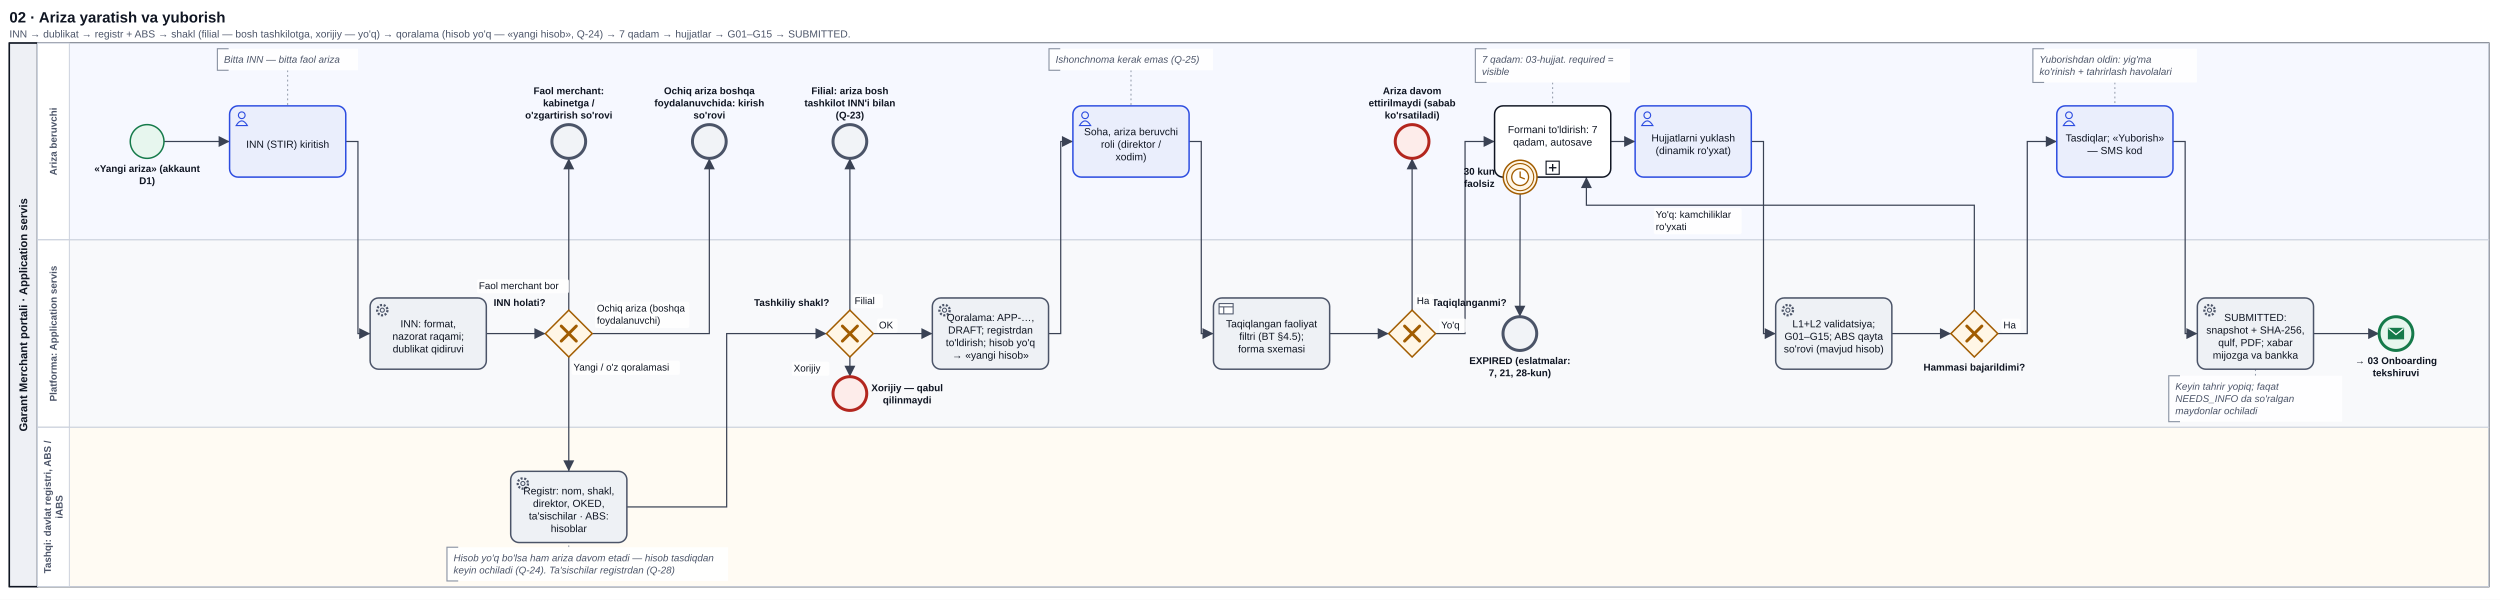
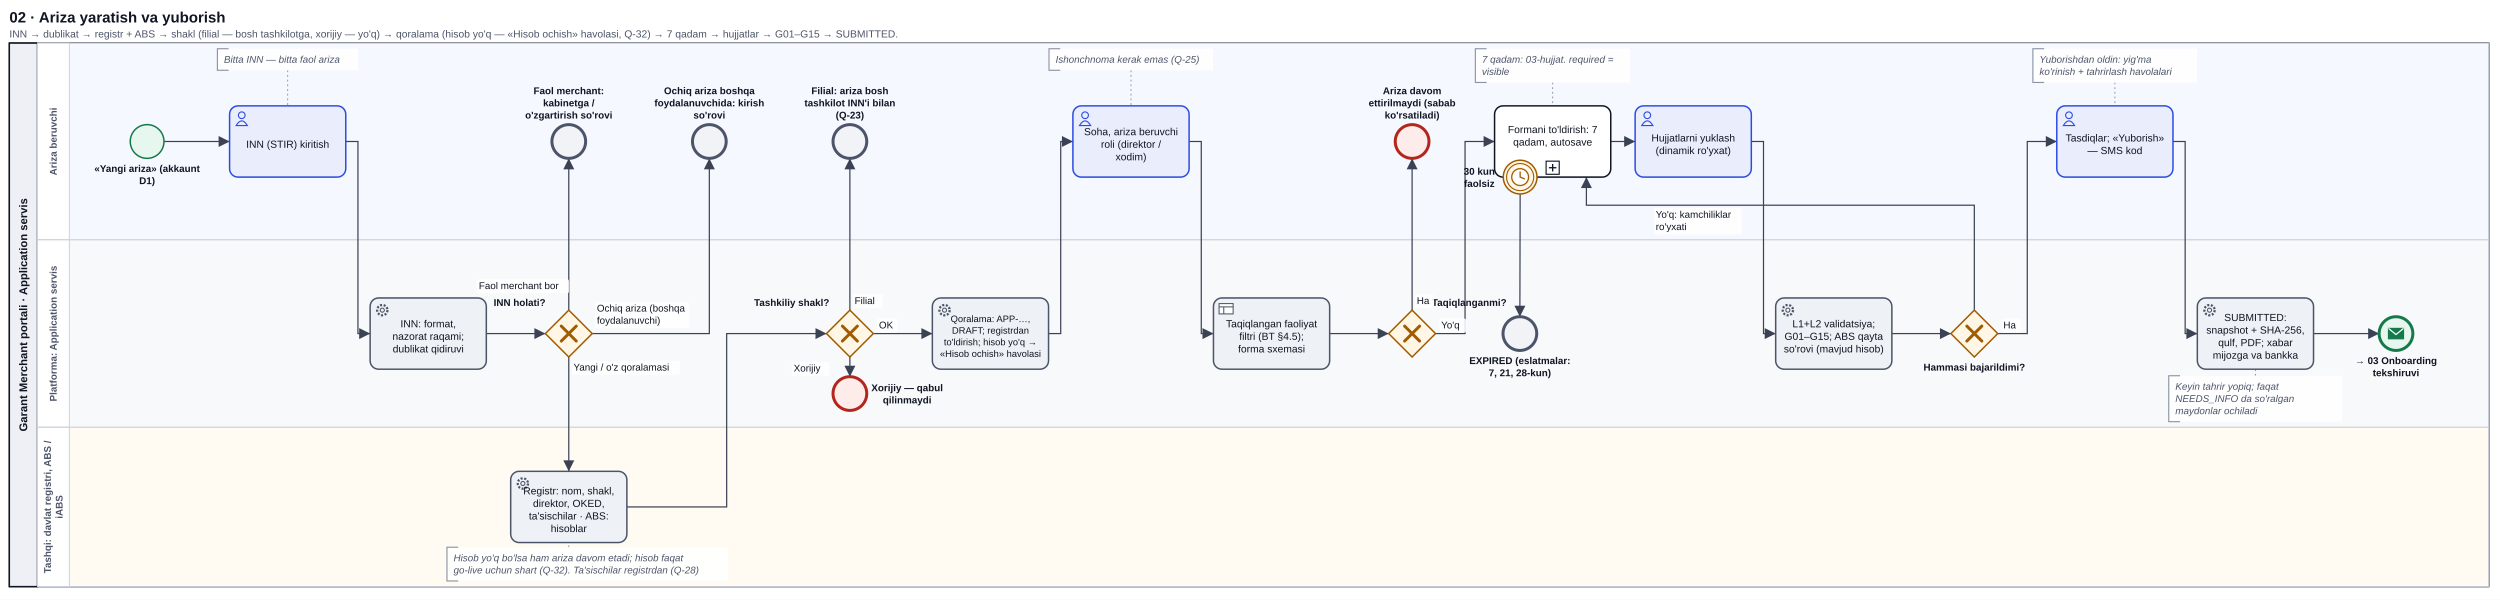
<svg xmlns="http://www.w3.org/2000/svg" width="2668" height="640" viewBox="0 0 2668 640" font-family="Segoe UI, Arial, Helvetica, sans-serif">
  <defs>
    <marker id="arr" viewBox="0 0 10 10" refX="10" refY="5" markerWidth="9" markerHeight="9" orient="auto-start-reverse">
      <path d="M0,0 L10,5 L0,10 z" fill="#3A4254" />
    </marker>
  </defs>
  <rect x="0" y="0" width="2668" height="640" fill="#FFFFFF" />
  <text x="10" y="24" font-size="16" font-weight="700" fill="#0F1522">02 · Ariza yaratish va yuborish</text>
-   <text x="10" y="40" font-size="11" fill="#4B5468">INN → dublikat → registr + ABS → shakl (filial — bosh tashkilotga, xorijiy — yo'q) → qoralama (hisob yo'q — «yangi hisob», Q-24) → 7 qadam → hujjatlar → G01–G15 → SUBMITTED.</text>
+   <text x="10" y="40" font-size="11" fill="#4B5468">INN → dublikat → registr + ABS → shakl (filial — bosh tashkilotga, xorijiy — yo'q) → qoralama (hisob yo'q — «Hisob ochish» havolasi, Q-32) → 7 qadam → hujjatlar → G01–G15 → SUBMITTED.</text>
  <rect x="10" y="46" width="2646" height="580" fill="#FFFFFF" stroke="#0F1522" stroke-width="1.5" />
  <rect x="10" y="46" width="30" height="580" fill="#EEF0F5" stroke="#0F1522" stroke-width="1.5" />
  <g transform="translate(25,336) rotate(-90)">
    <text x="0" y="4" text-anchor="middle" font-size="12" font-weight="700" fill="#0F1522">Garant Merchant portali · Application servis</text>
  </g>
  <rect x="40" y="46" width="2616" height="210" fill="#F6F8FF" stroke="#C9CFDB" />
  <rect x="40" y="46" width="34" height="210" fill="#FFFFFF" stroke="#C9CFDB" />
  <g transform="translate(57,151) rotate(-90)">
    <text x="0" y="3.5" text-anchor="middle" font-size="10.5" font-weight="600" fill="#4B5468">Ariza beruvchi</text>
  </g>
  <rect x="40" y="256" width="2616" height="200" fill="#F8F9FB" stroke="#C9CFDB" />
  <rect x="40" y="256" width="34" height="200" fill="#FFFFFF" stroke="#C9CFDB" />
  <g transform="translate(57,356) rotate(-90)">
    <text x="0" y="3.5" text-anchor="middle" font-size="10.5" font-weight="600" fill="#4B5468">Platforma: Application servis</text>
  </g>
  <rect x="40" y="456" width="2616" height="170" fill="#FFFBF3" stroke="#C9CFDB" />
  <rect x="40" y="456" width="34" height="170" fill="#FFFFFF" stroke="#C9CFDB" />
  <g transform="translate(57,541) rotate(-90)">
    <text x="0" y="-2.7" text-anchor="middle" font-size="10.5" font-weight="600" fill="#4B5468">Tashqi: davlat registri, ABS /</text>
    <text x="0" y="9.8" text-anchor="middle" font-size="10.5" font-weight="600" fill="#4B5468">iABS</text>
  </g>
  <path d="M175,151 L245,151" fill="none" stroke="#3A4254" stroke-width="1.3" marker-end="url(#arr)" />
  <path d="M369,151 L382,151 L382,356 L395,356" fill="none" stroke="#3A4254" stroke-width="1.3" marker-end="url(#arr)" />
  <path d="M519,356 L582,356" fill="none" stroke="#3A4254" stroke-width="1.3" marker-end="url(#arr)" />
  <path d="M607,331 L607,169" fill="none" stroke="#3A4254" stroke-width="1.3" marker-end="url(#arr)" />
  <path d="M632,356 L757,356 L757,169" fill="none" stroke="#3A4254" stroke-width="1.3" marker-end="url(#arr)" />
  <path d="M607,381 L607,503" fill="none" stroke="#3A4254" stroke-width="1.3" marker-end="url(#arr)" />
  <path d="M669,541 L775.5,541 L775.5,356 L882,356" fill="none" stroke="#3A4254" stroke-width="1.3" marker-end="url(#arr)" />
  <path d="M907,331 L907,169" fill="none" stroke="#3A4254" stroke-width="1.3" marker-end="url(#arr)" />
  <path d="M907,381 L907,402" fill="none" stroke="#3A4254" stroke-width="1.3" marker-end="url(#arr)" />
  <path d="M932,356 L995,356" fill="none" stroke="#3A4254" stroke-width="1.3" marker-end="url(#arr)" />
  <path d="M1119,356 L1132,356 L1132,151 L1145,151" fill="none" stroke="#3A4254" stroke-width="1.3" marker-end="url(#arr)" />
  <path d="M1269,151 L1282,151 L1282,356 L1295,356" fill="none" stroke="#3A4254" stroke-width="1.3" marker-end="url(#arr)" />
  <path d="M1419,356 L1482,356" fill="none" stroke="#3A4254" stroke-width="1.3" marker-end="url(#arr)" />
  <path d="M1507,331 L1507,169" fill="none" stroke="#3A4254" stroke-width="1.3" marker-end="url(#arr)" />
  <path d="M1532,356 L1563.5,356 L1563.5,151 L1595,151" fill="none" stroke="#3A4254" stroke-width="1.3" marker-end="url(#arr)" />
  <path d="M1622.3,207 L1622,338" fill="none" stroke="#3A4254" stroke-width="1.3" marker-end="url(#arr)" />
  <path d="M1719,151 L1745,151" fill="none" stroke="#3A4254" stroke-width="1.3" marker-end="url(#arr)" />
  <path d="M1869,151 L1882,151 L1882,356 L1895,356" fill="none" stroke="#3A4254" stroke-width="1.3" marker-end="url(#arr)" />
  <path d="M2019,356 L2082,356" fill="none" stroke="#3A4254" stroke-width="1.3" marker-end="url(#arr)" />
  <path d="M2107,331 L2107,219 L1693,219 L1693,189" fill="none" stroke="#3A4254" stroke-width="1.3" marker-end="url(#arr)" />
  <path d="M2132,356 L2163.5,356 L2163.5,151 L2195,151" fill="none" stroke="#3A4254" stroke-width="1.3" marker-end="url(#arr)" />
  <path d="M2319,151 L2332,151 L2332,356 L2345,356" fill="none" stroke="#3A4254" stroke-width="1.3" marker-end="url(#arr)" />
  <path d="M2469,356 L2539,356" fill="none" stroke="#3A4254" stroke-width="1.3" marker-end="url(#arr)" />
  <path d="M307,75 L307,113" stroke="#8A93A3" stroke-dasharray="2,3" fill="none" />
  <rect x="232" y="52" width="150" height="23" fill="#FFFFFF" fill-opacity="0.9" stroke="none" />
  <path d="M244,52 L232,52 L232,75 L244,75" fill="none" stroke="#8A93A3" stroke-width="1.2" />
  <text x="239" y="67" font-size="10.5" fill="#4B5468" font-style="italic">Bitta INN — bitta faol ariza</text>
  <path d="M607,584 L607,579" stroke="#8A93A3" stroke-dasharray="2,3" fill="none" />
  <rect x="477" y="584" width="300" height="36" fill="#FFFFFF" fill-opacity="0.9" stroke="none" />
  <path d="M489,584 L477,584 L477,620 L489,620" fill="none" stroke="#8A93A3" stroke-width="1.2" />
-   <text x="484" y="599" font-size="10.5" fill="#4B5468" font-style="italic">Hisob yo'q bo'lsa ham ariza davom etadi — hisob tasdiqdan</text>
-   <text x="484" y="612" font-size="10.5" fill="#4B5468" font-style="italic">keyin ochiladi (Q-24). Ta'sischilar registrdan (Q-28)</text>
+   <text x="484" y="599" font-size="10.5" fill="#4B5468" font-style="italic">Hisob yo'q bo'lsa ham ariza davom etadi; hisob faqat</text>
+   <text x="484" y="612" font-size="10.5" fill="#4B5468" font-style="italic">go-live uchun shart (Q-32). Ta'sischilar registrdan (Q-28)</text>
  <path d="M1207,75 L1207,113" stroke="#8A93A3" stroke-dasharray="2,3" fill="none" />
  <rect x="1119.5" y="52" width="175" height="23" fill="#FFFFFF" fill-opacity="0.9" stroke="none" />
  <path d="M1131.5,52 L1119.5,52 L1119.5,75 L1131.5,75" fill="none" stroke="#8A93A3" stroke-width="1.2" />
  <text x="1126.5" y="67" font-size="10.5" fill="#4B5468" font-style="italic">Ishonchnoma kerak emas (Q-25)</text>
  <path d="M1657,88 L1657,113" stroke="#8A93A3" stroke-dasharray="2,3" fill="none" />
  <rect x="1574.5" y="52" width="165" height="36" fill="#FFFFFF" fill-opacity="0.9" stroke="none" />
  <path d="M1586.5,52 L1574.5,52 L1574.5,88 L1586.5,88" fill="none" stroke="#8A93A3" stroke-width="1.2" />
  <text x="1581.5" y="67" font-size="10.5" fill="#4B5468" font-style="italic">7 qadam: 03-hujjat. required =</text>
  <text x="1581.5" y="80" font-size="10.5" fill="#4B5468" font-style="italic">visible</text>
  <path d="M2257,88 L2257,113" stroke="#8A93A3" stroke-dasharray="2,3" fill="none" />
  <rect x="2169.5" y="52" width="175" height="36" fill="#FFFFFF" fill-opacity="0.9" stroke="none" />
  <path d="M2181.5,52 L2169.5,52 L2169.5,88 L2181.5,88" fill="none" stroke="#8A93A3" stroke-width="1.2" />
  <text x="2176.5" y="67" font-size="10.5" fill="#4B5468" font-style="italic">Yuborishdan oldin: yig'ma</text>
  <text x="2176.5" y="80" font-size="10.5" fill="#4B5468" font-style="italic">ko'rinish + tahrirlash havolalari</text>
  <path d="M2407,401 L2407,394" stroke="#8A93A3" stroke-dasharray="2,3" fill="none" />
  <rect x="2314.5" y="401" width="185" height="49" fill="#FFFFFF" fill-opacity="0.9" stroke="none" />
  <path d="M2326.5,401 L2314.5,401 L2314.5,450 L2326.5,450" fill="none" stroke="#8A93A3" stroke-width="1.2" />
  <text x="2321.5" y="416" font-size="10.5" fill="#4B5468" font-style="italic">Keyin tahrir yopiq; faqat</text>
  <text x="2321.5" y="429" font-size="10.5" fill="#4B5468" font-style="italic">NEEDS_INFO da so'ralgan</text>
  <text x="2321.5" y="442" font-size="10.5" fill="#4B5468" font-style="italic">maydonlar ochiladi</text>
  <circle cx="157" cy="151" r="18" fill="#E7F6EE" stroke="#157A4A" stroke-width="1.6" />
  <text x="157" y="183.5" text-anchor="middle" font-size="10.5" fill="#0F1522" font-weight="600">«Yangi ariza» (akkaunt</text>
  <text x="157" y="196.5" text-anchor="middle" font-size="10.5" fill="#0F1522" font-weight="600">D1)</text>
  <rect x="245" y="113" width="124" height="76" rx="9" fill="#EAEEFC" stroke="#2C4CE0" stroke-width="1.6" />
  <circle cx="258" cy="123" r="3.6" fill="none" stroke="#2C4CE0" stroke-width="1.2" />
  <path d="M252,134 Q258,124 264,134 Z" fill="none" stroke="#2C4CE0" stroke-width="1.2" />
  <text x="307" y="157.7" text-anchor="middle" font-size="11" fill="#0F1522">INN (STIR) kiritish</text>
  <rect x="395" y="318" width="124" height="76" rx="9" fill="#EEF1F5" stroke="#4B5468" stroke-width="1.6" />
  <circle cx="408" cy="331" r="5.5" fill="none" stroke="#4B5468" stroke-width="2.4" stroke-dasharray="2.2,1.7" />
  <circle cx="408" cy="331" r="2.2" fill="none" stroke="#4B5468" stroke-width="1.1" />
  <text x="457" y="349.3" text-anchor="middle" font-size="11" fill="#0F1522">INN: format,</text>
  <text x="457" y="362.7" text-anchor="middle" font-size="11" fill="#0F1522">nazorat raqami;</text>
  <text x="457" y="376.1" text-anchor="middle" font-size="11" fill="#0F1522">dublikat qidiruvi</text>
  <path d="M607,331 L632,356 L607,381 L582,356 Z" fill="#FFF6E6" stroke="#A15C00" stroke-width="1.6" />
  <path d="M599,348 L615,364 M615,348 L599,364" stroke="#A15C00" stroke-width="3.2" stroke-linecap="round" />
  <text x="554.5" y="326.5" text-anchor="middle" font-size="10.5" fill="#0F1522" font-weight="600">INN holati?</text>
  <circle cx="607" cy="151" r="18" fill="#F1F3F7" stroke="#4B5468" stroke-width="3.2" />
  <text x="607" y="100.5" text-anchor="middle" font-size="10.5" fill="#0F1522" font-weight="600">Faol merchant:</text>
  <text x="607" y="113.5" text-anchor="middle" font-size="10.5" fill="#0F1522" font-weight="600">kabinetga /</text>
  <text x="607" y="126.5" text-anchor="middle" font-size="10.5" fill="#0F1522" font-weight="600">o'zgartirish so'rovi</text>
  <circle cx="757" cy="151" r="18" fill="#F1F3F7" stroke="#4B5468" stroke-width="3.2" />
  <text x="757" y="100.5" text-anchor="middle" font-size="10.5" fill="#0F1522" font-weight="600">Ochiq ariza boshqa</text>
  <text x="757" y="113.5" text-anchor="middle" font-size="10.5" fill="#0F1522" font-weight="600">foydalanuvchida: kirish</text>
  <text x="757" y="126.5" text-anchor="middle" font-size="10.5" fill="#0F1522" font-weight="600">so'rovi</text>
  <rect x="545" y="503" width="124" height="76" rx="9" fill="#EEF1F5" stroke="#4B5468" stroke-width="1.6" />
  <circle cx="558" cy="516" r="5.5" fill="none" stroke="#4B5468" stroke-width="2.4" stroke-dasharray="2.2,1.7" />
  <circle cx="558" cy="516" r="2.2" fill="none" stroke="#4B5468" stroke-width="1.1" />
  <text x="607" y="527.6" text-anchor="middle" font-size="11" fill="#0F1522">Registr: nom, shakl,</text>
  <text x="607" y="541" text-anchor="middle" font-size="11" fill="#0F1522">direktor, OKED,</text>
  <text x="607" y="554.4" text-anchor="middle" font-size="11" fill="#0F1522">ta'sischilar · ABS:</text>
  <text x="607" y="567.8" text-anchor="middle" font-size="11" fill="#0F1522">hisoblar</text>
  <path d="M907,331 L932,356 L907,381 L882,356 Z" fill="#FFF6E6" stroke="#A15C00" stroke-width="1.6" />
  <path d="M899,348 L915,364 M915,348 L899,364" stroke="#A15C00" stroke-width="3.2" stroke-linecap="round" />
  <text x="844.9" y="326.5" text-anchor="middle" font-size="10.5" fill="#0F1522" font-weight="600">Tashkiliy shakl?</text>
  <circle cx="907" cy="151" r="18" fill="#F1F3F7" stroke="#4B5468" stroke-width="3.2" />
  <text x="907" y="100.5" text-anchor="middle" font-size="10.5" fill="#0F1522" font-weight="600">Filial: ariza bosh</text>
  <text x="907" y="113.5" text-anchor="middle" font-size="10.5" fill="#0F1522" font-weight="600">tashkilot INN'i bilan</text>
  <text x="907" y="126.5" text-anchor="middle" font-size="10.5" fill="#0F1522" font-weight="600">(Q-23)</text>
  <circle cx="907" cy="420" r="18" fill="#FDECEA" stroke="#B3261E" stroke-width="3.2" />
  <text x="968.1" y="417.5" text-anchor="middle" font-size="10.5" fill="#0F1522" font-weight="600">Xorijiy — qabul</text>
  <text x="968.1" y="430.5" text-anchor="middle" font-size="10.5" fill="#0F1522" font-weight="600">qilinmaydi</text>
  <rect x="995" y="318" width="124" height="76" rx="9" fill="#EEF1F5" stroke="#4B5468" stroke-width="1.6" />
  <circle cx="1008" cy="331" r="5.5" fill="none" stroke="#4B5468" stroke-width="2.4" stroke-dasharray="2.2,1.7" />
  <circle cx="1008" cy="331" r="2.2" fill="none" stroke="#4B5468" stroke-width="1.1" />
-   <text x="1057" y="342.6" text-anchor="middle" font-size="11" fill="#0F1522">Qoralama: APP-…,</text>
-   <text x="1057" y="356" text-anchor="middle" font-size="11" fill="#0F1522">DRAFT; registrdan</text>
-   <text x="1057" y="369.4" text-anchor="middle" font-size="11" fill="#0F1522">to'ldirish; hisob yo'q</text>
-   <text x="1057" y="382.8" text-anchor="middle" font-size="11" fill="#0F1522">→ «yangi hisob»</text>
+   <text x="1057" y="343.7" text-anchor="middle" font-size="10" fill="#0F1522">Qoralama: APP-…,</text>
+   <text x="1057" y="356.1" text-anchor="middle" font-size="10" fill="#0F1522">DRAFT; registrdan</text>
+   <text x="1057" y="368.5" text-anchor="middle" font-size="10" fill="#0F1522">to'ldirish; hisob yo'q →</text>
+   <text x="1057" y="380.9" text-anchor="middle" font-size="10" fill="#0F1522">«Hisob ochish» havolasi</text>
  <rect x="1145" y="113" width="124" height="76" rx="9" fill="#EAEEFC" stroke="#2C4CE0" stroke-width="1.6" />
  <circle cx="1158" cy="123" r="3.6" fill="none" stroke="#2C4CE0" stroke-width="1.2" />
  <path d="M1152,134 Q1158,124 1164,134 Z" fill="none" stroke="#2C4CE0" stroke-width="1.2" />
  <text x="1207" y="144.3" text-anchor="middle" font-size="11" fill="#0F1522">Soha, ariza beruvchi</text>
  <text x="1207" y="157.7" text-anchor="middle" font-size="11" fill="#0F1522">roli (direktor /</text>
  <text x="1207" y="171.1" text-anchor="middle" font-size="11" fill="#0F1522">xodim)</text>
  <rect x="1295" y="318" width="124" height="76" rx="9" fill="#EEF1F5" stroke="#4B5468" stroke-width="1.6" />
  <rect x="1301" y="324" width="15" height="11" fill="#FFFFFF" stroke="#4B5468" stroke-width="1.1" />
  <path d="M1301,327.5 H1316 M1306,327.5 V335" stroke="#4B5468" stroke-width="1.1" />
  <text x="1357" y="349.3" text-anchor="middle" font-size="11" fill="#0F1522">Taqiqlangan faoliyat</text>
  <text x="1357" y="362.7" text-anchor="middle" font-size="11" fill="#0F1522">filtri (BT §4.5);</text>
  <text x="1357" y="376.1" text-anchor="middle" font-size="11" fill="#0F1522">forma sxemasi</text>
  <path d="M1507,331 L1532,356 L1507,381 L1482,356 Z" fill="#FFF6E6" stroke="#A15C00" stroke-width="1.6" />
  <path d="M1499,348 L1515,364 M1515,348 L1499,364" stroke="#A15C00" stroke-width="3.2" stroke-linecap="round" />
  <text x="1568" y="326.5" text-anchor="middle" font-size="10.5" fill="#0F1522" font-weight="600">Taqiqlanganmi?</text>
  <circle cx="1507" cy="151" r="18" fill="#FDECEA" stroke="#B3261E" stroke-width="3.2" />
  <text x="1507" y="100.5" text-anchor="middle" font-size="10.5" fill="#0F1522" font-weight="600">Ariza davom</text>
  <text x="1507" y="113.5" text-anchor="middle" font-size="10.5" fill="#0F1522" font-weight="600">ettirilmaydi (sabab</text>
  <text x="1507" y="126.5" text-anchor="middle" font-size="10.5" fill="#0F1522" font-weight="600">ko'rsatiladi)</text>
  <rect x="1595" y="113" width="124" height="76" rx="9" fill="#FFFFFF" stroke="#0F1522" stroke-width="1.6" />
  <rect x="1650" y="172" width="14" height="14" fill="#FFFFFF" stroke="#0F1522" stroke-width="1.2" />
  <path d="M1657,175 L1657,183 M1653,179 L1661,179" stroke="#0F1522" stroke-width="1.4" />
  <text x="1657" y="142" text-anchor="middle" font-size="11" fill="#0F1522">Formani to'ldirish: 7</text>
  <text x="1657" y="155.4" text-anchor="middle" font-size="11" fill="#0F1522">qadam, autosave</text>
  <circle cx="1622" cy="356" r="18" fill="#F1F3F7" stroke="#4B5468" stroke-width="3.2" />
  <text x="1622" y="388.5" text-anchor="middle" font-size="10.5" fill="#0F1522" font-weight="600">EXPIRED (eslatmalar:</text>
  <text x="1622" y="401.5" text-anchor="middle" font-size="10.5" fill="#0F1522" font-weight="600">7, 21, 28-kun)</text>
  <rect x="1745" y="113" width="124" height="76" rx="9" fill="#EAEEFC" stroke="#2C4CE0" stroke-width="1.6" />
  <circle cx="1758" cy="123" r="3.6" fill="none" stroke="#2C4CE0" stroke-width="1.2" />
  <path d="M1752,134 Q1758,124 1764,134 Z" fill="none" stroke="#2C4CE0" stroke-width="1.2" />
  <text x="1807" y="151" text-anchor="middle" font-size="11" fill="#0F1522">Hujjatlarni yuklash</text>
  <text x="1807" y="164.4" text-anchor="middle" font-size="11" fill="#0F1522">(dinamik ro'yxat)</text>
  <rect x="1895" y="318" width="124" height="76" rx="9" fill="#EEF1F5" stroke="#4B5468" stroke-width="1.6" />
  <circle cx="1908" cy="331" r="5.5" fill="none" stroke="#4B5468" stroke-width="2.4" stroke-dasharray="2.2,1.7" />
  <circle cx="1908" cy="331" r="2.2" fill="none" stroke="#4B5468" stroke-width="1.1" />
  <text x="1957" y="349.3" text-anchor="middle" font-size="11" fill="#0F1522">L1+L2 validatsiya;</text>
  <text x="1957" y="362.7" text-anchor="middle" font-size="11" fill="#0F1522">G01–G15; ABS qayta</text>
  <text x="1957" y="376.1" text-anchor="middle" font-size="11" fill="#0F1522">so'rovi (mavjud hisob)</text>
  <path d="M2107,331 L2132,356 L2107,381 L2082,356 Z" fill="#FFF6E6" stroke="#A15C00" stroke-width="1.6" />
  <path d="M2099,348 L2115,364 M2115,348 L2099,364" stroke="#A15C00" stroke-width="3.2" stroke-linecap="round" />
  <text x="2107" y="395.5" text-anchor="middle" font-size="10.5" fill="#0F1522" font-weight="600">Hammasi bajarildimi?</text>
  <rect x="2195" y="113" width="124" height="76" rx="9" fill="#EAEEFC" stroke="#2C4CE0" stroke-width="1.6" />
  <circle cx="2208" cy="123" r="3.6" fill="none" stroke="#2C4CE0" stroke-width="1.2" />
  <path d="M2202,134 Q2208,124 2214,134 Z" fill="none" stroke="#2C4CE0" stroke-width="1.2" />
  <text x="2257" y="151" text-anchor="middle" font-size="11" fill="#0F1522">Tasdiqlar; «Yuborish»</text>
  <text x="2257" y="164.4" text-anchor="middle" font-size="11" fill="#0F1522">— SMS kod</text>
  <rect x="2345" y="318" width="124" height="76" rx="9" fill="#EEF1F5" stroke="#4B5468" stroke-width="1.6" />
  <circle cx="2358" cy="331" r="5.5" fill="none" stroke="#4B5468" stroke-width="2.4" stroke-dasharray="2.2,1.7" />
  <circle cx="2358" cy="331" r="2.2" fill="none" stroke="#4B5468" stroke-width="1.1" />
  <text x="2407" y="342.6" text-anchor="middle" font-size="11" fill="#0F1522">SUBMITTED:</text>
  <text x="2407" y="356" text-anchor="middle" font-size="11" fill="#0F1522">snapshot + SHA-256,</text>
  <text x="2407" y="369.4" text-anchor="middle" font-size="11" fill="#0F1522">qulf, PDF; xabar</text>
  <text x="2407" y="382.8" text-anchor="middle" font-size="11" fill="#0F1522">mijozga va bankka</text>
  <circle cx="2557" cy="356" r="18" fill="#E7F6EE" stroke="#157A4A" stroke-width="3.2" />
  <rect x="2549" y="350.5" width="16" height="11" fill="#157A4A" stroke="#157A4A" stroke-width="1.3" />
  <path d="M2549,350.5 L2557,357 L2565,350.5" fill="none" stroke="#FFFFFF" stroke-width="1.3" />
  <text x="2557" y="388.5" text-anchor="middle" font-size="10.5" fill="#0F1522" font-weight="600">→ 03 Onboarding</text>
  <text x="2557" y="401.5" text-anchor="middle" font-size="10.5" fill="#0F1522" font-weight="600">tekshiruvi</text>
  <circle cx="1622.3" cy="189" r="18" fill="#FFF6E6" stroke="#A15C00" stroke-width="1.6" />
  <circle cx="1622.3" cy="189" r="14.5" fill="none" stroke="#A15C00" stroke-width="1.2" />
  <circle cx="1622.3" cy="189" r="9" fill="#FFFFFF" stroke="#A15C00" stroke-width="1.4" />
  <path d="M1622.3,183 L1622.3,189 L1627.3,191" fill="none" stroke="#A15C00" stroke-width="1.4" />
  <text x="1578.7" y="186.5" text-anchor="middle" font-size="10.5" fill="#0F1522" font-weight="600">30 kun</text>
  <text x="1578.7" y="199.5" text-anchor="middle" font-size="10.5" fill="#0F1522" font-weight="600">faolsiz</text>
  <rect x="509" y="298" width="98.3" height="15" fill="#FFFFFF" fill-opacity="0.85" rx="2" />
  <text x="511" y="308.5" font-size="10.5" fill="#0F1522">Faol merchant bor</text>
  <rect x="635" y="322" width="100.6" height="28" fill="#FFFFFF" fill-opacity="0.85" rx="2" />
  <text x="637" y="332.5" font-size="10.5" fill="#0F1522">Ochiq ariza (boshqa</text>
  <text x="637" y="345.5" font-size="10.5" fill="#0F1522">foydalanuvchi)</text>
  <rect x="610" y="385" width="115.5" height="15" fill="#FFFFFF" fill-opacity="0.85" rx="2" />
  <text x="612" y="395.5" font-size="10.5" fill="#0F1522">Yangi / o'z qoralamasi</text>
  <rect x="910" y="314" width="32.2" height="15" fill="#FFFFFF" fill-opacity="0.85" rx="2" />
  <text x="912" y="324.5" font-size="10.5" fill="#0F1522">Filial</text>
  <rect x="845" y="386" width="40.1" height="15" fill="#FFFFFF" fill-opacity="0.85" rx="2" />
  <text x="847" y="396.5" font-size="10.5" fill="#0F1522">Xorijiy</text>
  <rect x="936" y="340" width="21.9" height="15" fill="#FFFFFF" fill-opacity="0.85" rx="2" />
  <text x="938" y="350.5" font-size="10.5" fill="#0F1522">OK</text>
  <rect x="1510" y="314" width="20.4" height="15" fill="#FFFFFF" fill-opacity="0.85" rx="2" />
  <text x="1512" y="324.5" font-size="10.5" fill="#0F1522">Ha</text>
  <rect x="1536" y="340" width="28.8" height="15" fill="#FFFFFF" fill-opacity="0.85" rx="2" />
  <text x="1538" y="350.5" font-size="10.5" fill="#0F1522">Yo'q</text>
  <rect x="1765" y="222" width="93.7" height="28" fill="#FFFFFF" fill-opacity="0.85" rx="2" />
  <text x="1767" y="232.5" font-size="10.5" fill="#0F1522">Yo'q: kamchiliklar</text>
  <text x="1767" y="245.5" font-size="10.5" fill="#0F1522">ro'yxati</text>
  <rect x="2136" y="340" width="20.4" height="15" fill="#FFFFFF" fill-opacity="0.85" rx="2" />
  <text x="2138" y="350.5" font-size="10.5" fill="#0F1522">Ha</text>
</svg>
